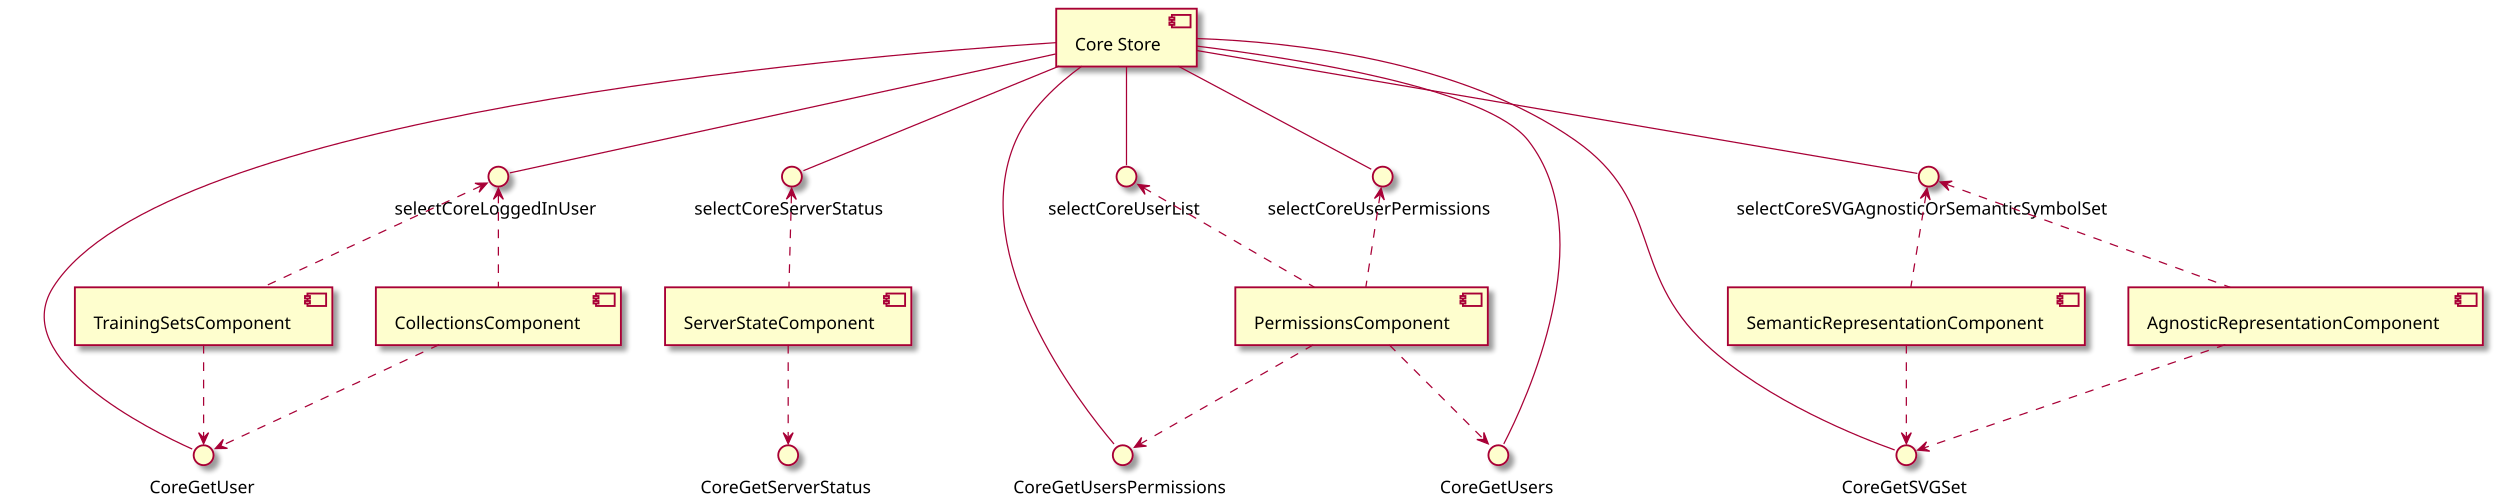
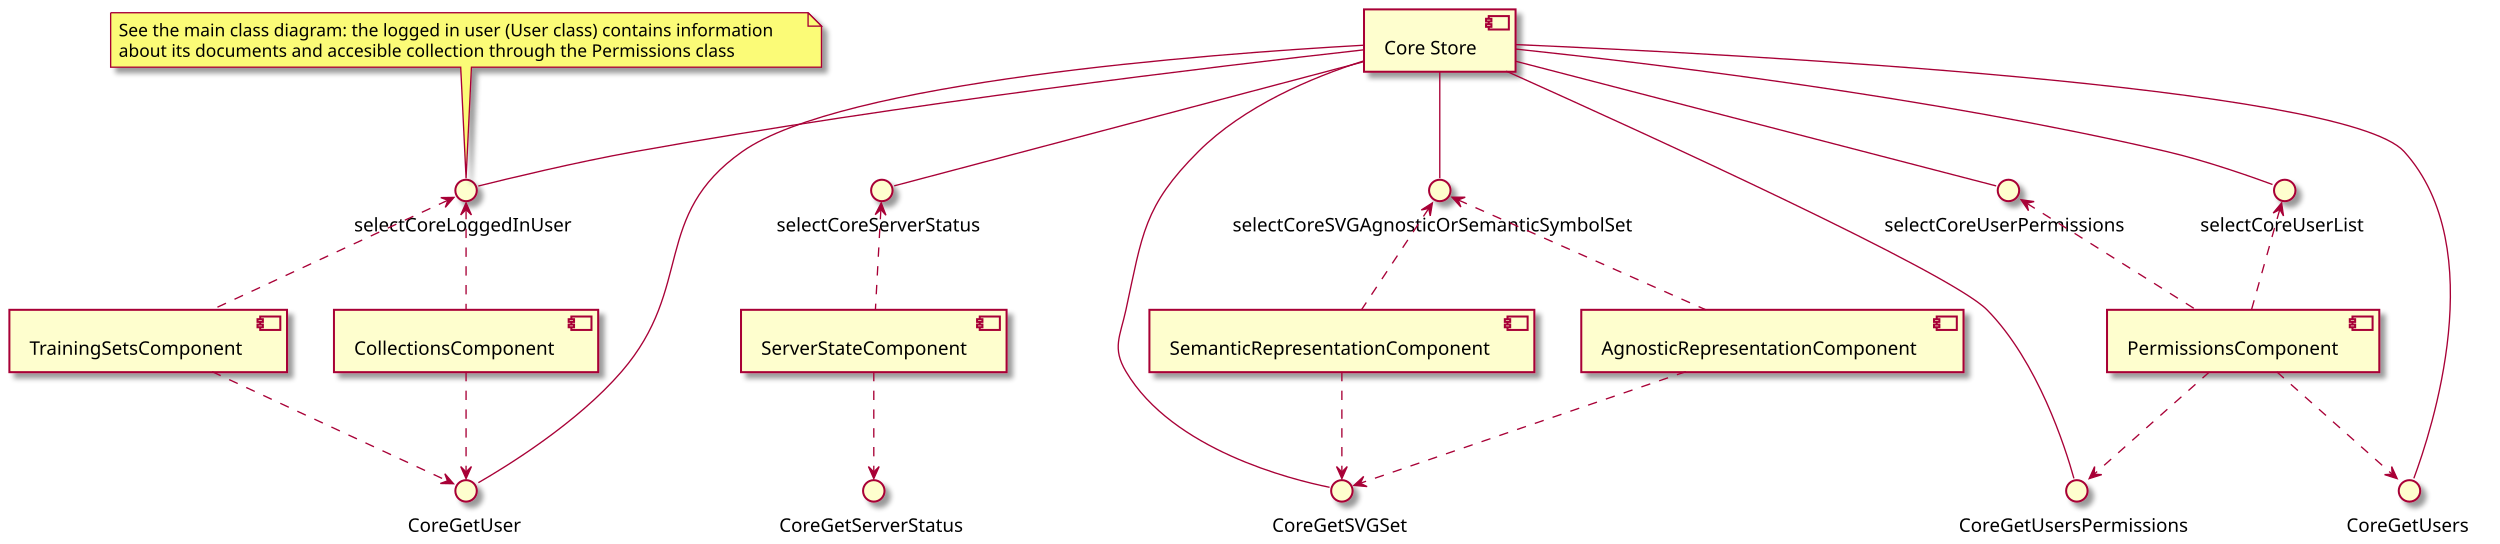
- <svg xmlns="http://www.w3.org/2000/svg" contentScriptType="application/ecmascript" contentStyleType="text/css" height="405px" preserveAspectRatio="none" style="width:2010px;height:405px;" version="1.1" viewBox="0 0 2010 405" width="2010px" zoomAndPan="magnify">
+ <svg xmlns="http://www.w3.org/2000/svg" contentScriptType="application/ecmascript" contentStyleType="text/css" height="405px" preserveAspectRatio="none" style="width:1864px;height:405px;" version="1.1" viewBox="0 0 1864 405" width="1864px" zoomAndPan="magnify">
  <defs>
-     <filter height="300%" id="f1r32qsjilbwpk" width="300%" x="-1" y="-1">
+     <filter height="300%" id="fmunazxcm90q8" width="300%" x="-1" y="-1">
      <feGaussianBlur result="blurOut" stdDeviation="2.0" />
      <feColorMatrix in="blurOut" result="blurOut2" type="matrix" values="0 0 0 0 0 0 0 0 0 0 0 0 0 0 0 0 0 0 .4 0" />
      <feOffset dx="4.0" dy="4.0" in="blurOut2" result="blurOut3" />
      <feBlend in="SourceGraphic" in2="blurOut3" mode="normal" />
    </filter>
  </defs>
  <g>
-     <rect fill="#FEFECE" filter="url(#f1r32qsjilbwpk)" height="46.488" style="stroke:#A80036;stroke-width:1.5;" width="113" x="849.2" y="7" />
-     <rect fill="#FEFECE" height="10" style="stroke:#A80036;stroke-width:1.5;" width="15" x="942.2" y="12" />
-     <rect fill="#FEFECE" height="2" style="stroke:#A80036;stroke-width:1.5;" width="4" x="940.2" y="14" />
-     <rect fill="#FEFECE" height="2" style="stroke:#A80036;stroke-width:1.5;" width="4" x="940.2" y="18" />
-     <text fill="#000000" font-family="sans-serif" font-size="14" lengthAdjust="spacingAndGlyphs" textLength="73" x="864.2" y="40.535">Core Store</text>
-     <ellipse cx="902.7" cy="366" fill="#FEFECE" filter="url(#f1r32qsjilbwpk)" rx="8" ry="8" style="stroke:#A80036;stroke-width:1.5;" />
-     <text fill="#000000" font-family="sans-serif" font-size="14" lengthAdjust="spacingAndGlyphs" textLength="176" x="814.7" y="396.535">CoreGetUsersPermissions</text>
-     <ellipse cx="1204.7" cy="366" fill="#FEFECE" filter="url(#f1r32qsjilbwpk)" rx="8" ry="8" style="stroke:#A80036;stroke-width:1.5;" />
-     <text fill="#000000" font-family="sans-serif" font-size="14" lengthAdjust="spacingAndGlyphs" textLength="94" x="1157.7" y="396.535">CoreGetUsers</text>
-     <ellipse cx="163.7" cy="366" fill="#FEFECE" filter="url(#f1r32qsjilbwpk)" rx="8" ry="8" style="stroke:#A80036;stroke-width:1.5;" />
-     <text fill="#000000" font-family="sans-serif" font-size="14" lengthAdjust="spacingAndGlyphs" textLength="87" x="120.2" y="396.535">CoreGetUser</text>
-     <ellipse cx="1532.7" cy="366" fill="#FEFECE" filter="url(#f1r32qsjilbwpk)" rx="8" ry="8" style="stroke:#A80036;stroke-width:1.5;" />
-     <text fill="#000000" font-family="sans-serif" font-size="14" lengthAdjust="spacingAndGlyphs" textLength="104" x="1480.7" y="396.535">CoreGetSVGSet</text>
-     <ellipse cx="400.7" cy="142" fill="#FEFECE" filter="url(#f1r32qsjilbwpk)" rx="8" ry="8" style="stroke:#A80036;stroke-width:1.5;" />
-     <text fill="#000000" font-family="sans-serif" font-size="14" lengthAdjust="spacingAndGlyphs" textLength="167" x="317.2" y="172.535">selectCoreLoggedInUser</text>
-     <ellipse cx="1111.7" cy="142" fill="#FEFECE" filter="url(#f1r32qsjilbwpk)" rx="8" ry="8" style="stroke:#A80036;stroke-width:1.5;" />
-     <text fill="#000000" font-family="sans-serif" font-size="14" lengthAdjust="spacingAndGlyphs" textLength="185" x="1019.2" y="172.535">selectCoreUserPermissions</text>
-     <ellipse cx="905.7" cy="142" fill="#FEFECE" filter="url(#f1r32qsjilbwpk)" rx="8" ry="8" style="stroke:#A80036;stroke-width:1.5;" />
-     <text fill="#000000" font-family="sans-serif" font-size="14" lengthAdjust="spacingAndGlyphs" textLength="126" x="842.7" y="172.535">selectCoreUserList</text>
-     <ellipse cx="636.7" cy="142" fill="#FEFECE" filter="url(#f1r32qsjilbwpk)" rx="8" ry="8" style="stroke:#A80036;stroke-width:1.5;" />
-     <text fill="#000000" font-family="sans-serif" font-size="14" lengthAdjust="spacingAndGlyphs" textLength="157" x="558.2" y="172.535">selectCoreServerStatus</text>
-     <ellipse cx="1550.7" cy="142" fill="#FEFECE" filter="url(#f1r32qsjilbwpk)" rx="8" ry="8" style="stroke:#A80036;stroke-width:1.5;" />
-     <text fill="#000000" font-family="sans-serif" font-size="14" lengthAdjust="spacingAndGlyphs" textLength="309" x="1396.2" y="172.535">selectCoreSVGAgnosticOrSemanticSymbolSet</text>
-     <rect fill="#FEFECE" filter="url(#f1r32qsjilbwpk)" height="46.488" style="stroke:#A80036;stroke-width:1.5;" width="197" x="302.2" y="231" />
-     <rect fill="#FEFECE" height="10" style="stroke:#A80036;stroke-width:1.5;" width="15" x="479.2" y="236" />
-     <rect fill="#FEFECE" height="2" style="stroke:#A80036;stroke-width:1.5;" width="4" x="477.2" y="238" />
-     <rect fill="#FEFECE" height="2" style="stroke:#A80036;stroke-width:1.5;" width="4" x="477.2" y="242" />
-     <text fill="#000000" font-family="sans-serif" font-size="14" lengthAdjust="spacingAndGlyphs" textLength="157" x="317.2" y="264.535">CollectionsComponent</text>
-     <rect fill="#FEFECE" filter="url(#f1r32qsjilbwpk)" height="46.488" style="stroke:#A80036;stroke-width:1.5;" width="207" x="60.2" y="231" />
-     <rect fill="#FEFECE" height="10" style="stroke:#A80036;stroke-width:1.5;" width="15" x="247.2" y="236" />
-     <rect fill="#FEFECE" height="2" style="stroke:#A80036;stroke-width:1.5;" width="4" x="245.2" y="238" />
-     <rect fill="#FEFECE" height="2" style="stroke:#A80036;stroke-width:1.5;" width="4" x="245.2" y="242" />
-     <text fill="#000000" font-family="sans-serif" font-size="14" lengthAdjust="spacingAndGlyphs" textLength="167" x="75.2" y="264.535">TrainingSetsComponent</text>
-     <rect fill="#FEFECE" filter="url(#f1r32qsjilbwpk)" height="46.488" style="stroke:#A80036;stroke-width:1.5;" width="203" x="993.2" y="231" />
-     <rect fill="#FEFECE" height="10" style="stroke:#A80036;stroke-width:1.5;" width="15" x="1176.2" y="236" />
-     <rect fill="#FEFECE" height="2" style="stroke:#A80036;stroke-width:1.5;" width="4" x="1174.2" y="238" />
-     <rect fill="#FEFECE" height="2" style="stroke:#A80036;stroke-width:1.5;" width="4" x="1174.2" y="242" />
-     <text fill="#000000" font-family="sans-serif" font-size="14" lengthAdjust="spacingAndGlyphs" textLength="163" x="1008.2" y="264.535">PermissionsComponent</text>
-     <rect fill="#FEFECE" filter="url(#f1r32qsjilbwpk)" height="46.488" style="stroke:#A80036;stroke-width:1.5;" width="285" x="1711.2" y="231" />
-     <rect fill="#FEFECE" height="10" style="stroke:#A80036;stroke-width:1.5;" width="15" x="1976.2" y="236" />
-     <rect fill="#FEFECE" height="2" style="stroke:#A80036;stroke-width:1.5;" width="4" x="1974.2" y="238" />
-     <rect fill="#FEFECE" height="2" style="stroke:#A80036;stroke-width:1.5;" width="4" x="1974.2" y="242" />
-     <text fill="#000000" font-family="sans-serif" font-size="14" lengthAdjust="spacingAndGlyphs" textLength="245" x="1726.2" y="264.535">AgnosticRepresentationComponent</text>
-     <rect fill="#FEFECE" filter="url(#f1r32qsjilbwpk)" height="46.488" style="stroke:#A80036;stroke-width:1.5;" width="287" x="1389.2" y="231" />
-     <rect fill="#FEFECE" height="10" style="stroke:#A80036;stroke-width:1.5;" width="15" x="1656.2" y="236" />
-     <rect fill="#FEFECE" height="2" style="stroke:#A80036;stroke-width:1.5;" width="4" x="1654.2" y="238" />
-     <rect fill="#FEFECE" height="2" style="stroke:#A80036;stroke-width:1.5;" width="4" x="1654.2" y="242" />
-     <text fill="#000000" font-family="sans-serif" font-size="14" lengthAdjust="spacingAndGlyphs" textLength="247" x="1404.2" y="264.535">SemanticRepresentationComponent</text>
-     <rect fill="#FEFECE" filter="url(#f1r32qsjilbwpk)" height="46.488" style="stroke:#A80036;stroke-width:1.5;" width="198" x="534.7" y="231" />
-     <rect fill="#FEFECE" height="10" style="stroke:#A80036;stroke-width:1.5;" width="15" x="712.7" y="236" />
-     <rect fill="#FEFECE" height="2" style="stroke:#A80036;stroke-width:1.5;" width="4" x="710.7" y="238" />
-     <rect fill="#FEFECE" height="2" style="stroke:#A80036;stroke-width:1.5;" width="4" x="710.7" y="242" />
-     <text fill="#000000" font-family="sans-serif" font-size="14" lengthAdjust="spacingAndGlyphs" textLength="158" x="549.7" y="264.535">ServerStateComponent</text>
-     <ellipse cx="633.7" cy="366" fill="#FEFECE" filter="url(#f1r32qsjilbwpk)" rx="8" ry="8" style="stroke:#A80036;stroke-width:1.5;" />
-     <text fill="#000000" font-family="sans-serif" font-size="14" lengthAdjust="spacingAndGlyphs" textLength="141" x="563.2" y="396.535">CoreGetServerStatus</text>
-     <path d="M895.66,356.98 C868.73,325.3 775.87,206.14 816.7,113 C827.59,88.18 850.1,67.55 869.76,53.19 " fill="none" id="CoreGetUsersPermissions-Core Store" style="stroke:#A80036;stroke-width:1.0;" />
-     <path d="M1209.03,356.92 C1226.57,322.96 1288.61,190.01 1228.7,113 C1196.29,71.33 1045.94,47.4 962.28,37.09 " fill="none" id="CoreGetUsers-Core Store" style="stroke:#A80036;stroke-width:1.0;" />
-     <path d="M154.55,361.05 C120.65,345.83 6,289.01 42.7,231 C130.44,92.34 671.46,45.88 849.19,34.26 " fill="none" id="CoreGetUser-Core Store" style="stroke:#A80036;stroke-width:1.0;" />
-     <path d="M1523.34,361.78 C1496.89,352.33 1420.38,322.42 1371.7,277 C1308.42,217.96 1337.53,162.75 1266.7,113 C1174.14,47.98 1038.22,33.61 962.31,30.97 " fill="none" id="CoreGetSVGSet-Core Store" style="stroke:#A80036;stroke-width:1.0;" />
-     <path d="M848.76,43.4 C730.1,69.25 462.99,127.43 409.96,138.98 " fill="none" id="Core Store-selectCoreLoggedInUser" style="stroke:#A80036;stroke-width:1.0;" />
-     <path d="M947.39,53.26 C996.77,79.63 1075.7,121.78 1102.48,136.07 " fill="none" id="Core Store-selectCoreUserPermissions" style="stroke:#A80036;stroke-width:1.0;" />
-     <path d="M905.7,53.26 C905.7,77.87 905.7,116.23 905.7,132.86 " fill="none" id="Core Store-selectCoreUserList" style="stroke:#A80036;stroke-width:1.0;" />
-     <path d="M851.59,53.13 C785.31,80.23 677.9,124.15 645.95,137.22 " fill="none" id="Core Store-selectCoreServerStatus" style="stroke:#A80036;stroke-width:1.0;" />
-     <path d="M962.38,40.67 C1106.24,65.2 1478.66,128.71 1541.6,139.45 " fill="none" id="Core Store-selectCoreSVGAgnosticOrSemanticSymbolSet" style="stroke:#A80036;stroke-width:1.0;" />
-     <path d="M353.03,277.13 C298.14,302.6 211.24,342.93 177.62,358.54 " fill="none" id="CollectionsComponent-to-CoreGetUser" style="stroke:#A80036;stroke-width:1.0;stroke-dasharray:7.0,7.0;" />
-     <polygon fill="#A80036" points="173.06,360.66,182.908,360.503,177.596,358.557,179.542,353.245,173.06,360.66" style="stroke:#A80036;stroke-width:1.0;" />
-     <path d="M163.7,277.26 C163.7,299.56 163.7,333.16 163.7,351.64 " fill="none" id="TrainingSetsComponent-to-CoreGetUser" style="stroke:#A80036;stroke-width:1.0;stroke-dasharray:7.0,7.0;" />
-     <polygon fill="#A80036" points="163.7,356.86,167.7,347.86,163.7,351.86,159.7,347.86,163.7,356.86" style="stroke:#A80036;stroke-width:1.0;" />
-     <path d="M1055.85,277.26 C1012.76,301.95 945.52,340.47 916.64,357.01 " fill="none" id="PermissionsComponent-to-CoreGetUsersPermissions" style="stroke:#A80036;stroke-width:1.0;stroke-dasharray:7.0,7.0;" />
-     <polygon fill="#A80036" points="912.03,359.66,921.828,358.661,916.37,357.176,917.854,351.718,912.03,359.66" style="stroke:#A80036;stroke-width:1.0;" />
-     <path d="M1116.96,277.26 C1139.84,300.14 1174.61,334.9 1192.74,353.04 " fill="none" id="PermissionsComponent-to-CoreGetUsers" style="stroke:#A80036;stroke-width:1.0;stroke-dasharray:7.0,7.0;" />
-     <polygon fill="#A80036" points="1196.56,356.86,1193.006,347.675,1193.017,353.332,1187.361,353.343,1196.56,356.86" style="stroke:#A80036;stroke-width:1.0;" />
-     <path d="M1789.13,277.13 C1711.88,303.6 1587.8,346.12 1546.54,360.26 " fill="none" id="AgnosticRepresentationComponent-to-CoreGetSVGSet" style="stroke:#A80036;stroke-width:1.0;stroke-dasharray:7.0,7.0;" />
-     <polygon fill="#A80036" points="1541.71,361.91,1551.522,362.761,1546.438,360.282,1548.917,355.197,1541.71,361.91" style="stroke:#A80036;stroke-width:1.0;" />
-     <path d="M1532.7,277.26 C1532.7,299.56 1532.7,333.16 1532.7,351.64 " fill="none" id="SemanticRepresentationComponent-to-CoreGetSVGSet" style="stroke:#A80036;stroke-width:1.0;stroke-dasharray:7.0,7.0;" />
-     <polygon fill="#A80036" points="1532.7,356.86,1536.7,347.86,1532.7,351.86,1528.7,347.86,1532.7,356.86" style="stroke:#A80036;stroke-width:1.0;" />
-     <path d="M633.7,277.26 C633.7,299.56 633.7,333.16 633.7,351.64 " fill="none" id="ServerStateComponent-to-CoreGetServerStatus" style="stroke:#A80036;stroke-width:1.0;stroke-dasharray:7.0,7.0;" />
-     <polygon fill="#A80036" points="633.7,356.86,637.7,347.86,633.7,351.86,629.7,347.86,633.7,356.86" style="stroke:#A80036;stroke-width:1.0;" />
-     <path d="M400.7,156.5 C400.7,175 400.7,208.47 400.7,230.71 " fill="none" id="selectCoreLoggedInUser-backto-CollectionsComponent" style="stroke:#A80036;stroke-width:1.0;stroke-dasharray:7.0,7.0;" />
-     <polygon fill="#A80036" points="400.7,151.27,396.7,160.27,400.7,156.27,404.7,160.27,400.7,151.27" style="stroke:#A80036;stroke-width:1.0;" />
-     <path d="M386.78,149.46 C353.14,165.08 266.22,205.42 211.34,230.89 " fill="none" id="selectCoreLoggedInUser-backto-TrainingSetsComponent" style="stroke:#A80036;stroke-width:1.0;stroke-dasharray:7.0,7.0;" />
-     <polygon fill="#A80036" points="391.7,147.18,381.852,147.337,387.164,149.284,385.218,154.595,391.7,147.18" style="stroke:#A80036;stroke-width:1.0;" />
-     <path d="M1109.62,156.5 C1106.76,175 1101.59,208.47 1098.15,230.71 " fill="none" id="selectCoreUserPermissions-backto-PermissionsComponent" style="stroke:#A80036;stroke-width:1.0;stroke-dasharray:7.0,7.0;" />
-     <polygon fill="#A80036" points="1110.43,151.27,1105.09,159.546,1109.659,156.21,1112.994,160.779,1110.43,151.27" style="stroke:#A80036;stroke-width:1.0;" />
-     <path d="M919.36,150.95 C947.81,167.51 1014.28,206.19 1056.72,230.89 " fill="none" id="selectCoreUserList-backto-PermissionsComponent" style="stroke:#A80036;stroke-width:1.0;stroke-dasharray:7.0,7.0;" />
-     <polygon fill="#A80036" points="914.82,148.31,920.582,156.298,919.14,150.828,924.61,149.386,914.82,148.31" style="stroke:#A80036;stroke-width:1.0;" />
-     <path d="M636.34,156.5 C635.83,175 634.92,208.47 634.31,230.71 " fill="none" id="selectCoreServerStatus-backto-ServerStateComponent" style="stroke:#A80036;stroke-width:1.0;stroke-dasharray:7.0,7.0;" />
-     <polygon fill="#A80036" points="636.48,151.27,632.25,160.164,636.351,156.268,640.247,160.37,636.48,151.27" style="stroke:#A80036;stroke-width:1.0;" />
-     <path d="M1564.67,148.07 C1604.56,162.55 1720.76,204.74 1793.1,231 " fill="none" id="selectCoreSVGAgnosticOrSemanticSymbolSet-backto-AgnosticRepresentationComponent" style="stroke:#A80036;stroke-width:1.0;stroke-dasharray:7.0,7.0;" />
-     <polygon fill="#A80036" points="1559.77,146.29,1566.854,153.132,1564.467,148.003,1569.596,145.616,1559.77,146.29" style="stroke:#A80036;stroke-width:1.0;" />
-     <path d="M1548.49,156.5 C1545.47,175 1539.99,208.47 1536.35,230.71 " fill="none" id="selectCoreSVGAgnosticOrSemanticSymbolSet-backto-SemanticRepresentationComponent" style="stroke:#A80036;stroke-width:1.0;stroke-dasharray:7.0,7.0;" />
-     <polygon fill="#A80036" points="1549.35,151.27,1543.96,159.513,1548.549,156.205,1551.856,160.795,1549.35,151.27" style="stroke:#A80036;stroke-width:1.0;" />
+     <rect fill="#FEFECE" filter="url(#fmunazxcm90q8)" height="46.488" style="stroke:#A80036;stroke-width:1.5;" width="113" x="1017" y="7" />
+     <rect fill="#FEFECE" height="10" style="stroke:#A80036;stroke-width:1.5;" width="15" x="1110" y="12" />
+     <rect fill="#FEFECE" height="2" style="stroke:#A80036;stroke-width:1.5;" width="4" x="1108" y="14" />
+     <rect fill="#FEFECE" height="2" style="stroke:#A80036;stroke-width:1.5;" width="4" x="1108" y="18" />
+     <text fill="#000000" font-family="sans-serif" font-size="14" lengthAdjust="spacing" textLength="73" x="1032" y="40.535">Core Store</text>
+     <ellipse cx="1548.5" cy="366" fill="#FEFECE" filter="url(#fmunazxcm90q8)" rx="8" ry="8" style="stroke:#A80036;stroke-width:1.5;" />
+     <text fill="#000000" font-family="sans-serif" font-size="14" lengthAdjust="spacing" textLength="176" x="1460.5" y="396.535">CoreGetUsersPermissions</text>
+     <ellipse cx="1796.5" cy="366" fill="#FEFECE" filter="url(#fmunazxcm90q8)" rx="8" ry="8" style="stroke:#A80036;stroke-width:1.5;" />
+     <text fill="#000000" font-family="sans-serif" font-size="14" lengthAdjust="spacing" textLength="94" x="1749.5" y="396.535">CoreGetUsers</text>
+     <ellipse cx="347.5" cy="366" fill="#FEFECE" filter="url(#fmunazxcm90q8)" rx="8" ry="8" style="stroke:#A80036;stroke-width:1.5;" />
+     <text fill="#000000" font-family="sans-serif" font-size="14" lengthAdjust="spacing" textLength="87" x="304" y="396.535">CoreGetUser</text>
+     <ellipse cx="1000.5" cy="366" fill="#FEFECE" filter="url(#fmunazxcm90q8)" rx="8" ry="8" style="stroke:#A80036;stroke-width:1.5;" />
+     <text fill="#000000" font-family="sans-serif" font-size="14" lengthAdjust="spacing" textLength="104" x="948.5" y="396.535">CoreGetSVGSet</text>
+     <ellipse cx="347.5" cy="142" fill="#FEFECE" filter="url(#fmunazxcm90q8)" rx="8" ry="8" style="stroke:#A80036;stroke-width:1.5;" />
+     <text fill="#000000" font-family="sans-serif" font-size="14" lengthAdjust="spacing" textLength="167" x="264" y="172.535">selectCoreLoggedInUser</text>
+     <path d="M82.5,9.5 L82.5,50.121 A0,0 0 0 0 82.5,50.121 L343.5,50.121 L347.5,132.96 L351.5,50.121 L612.5,50.121 A0,0 0 0 0 612.5,50.121 L612.5,19.5 L602.5,9.5 L82.5,9.5 A0,0 0 0 0 82.5,9.5 " fill="#FBFB77" filter="url(#fmunazxcm90q8)" style="stroke:#A80036;stroke-width:1.0;" />
+     <path d="M602.5,9.5 L602.5,19.5 L612.5,19.5 L602.5,9.5 " fill="#FBFB77" style="stroke:#A80036;stroke-width:1.0;" />
+     <text fill="#000000" font-family="sans-serif" font-size="13" lengthAdjust="spacing" textLength="505" x="88.5" y="27.068">See the main class diagram: the logged in user (User class) contains information</text>
+     <text fill="#000000" font-family="sans-serif" font-size="13" lengthAdjust="spacing" textLength="479" x="88.5" y="42.379">about its documents and accesible collection through the Permissions class</text>
+     <ellipse cx="1497.5" cy="142" fill="#FEFECE" filter="url(#fmunazxcm90q8)" rx="8" ry="8" style="stroke:#A80036;stroke-width:1.5;" />
+     <text fill="#000000" font-family="sans-serif" font-size="14" lengthAdjust="spacing" textLength="185" x="1405" y="172.535">selectCoreUserPermissions</text>
+     <ellipse cx="1703.5" cy="142" fill="#FEFECE" filter="url(#fmunazxcm90q8)" rx="8" ry="8" style="stroke:#A80036;stroke-width:1.5;" />
+     <text fill="#000000" font-family="sans-serif" font-size="14" lengthAdjust="spacing" textLength="126" x="1640.5" y="172.535">selectCoreUserList</text>
+     <ellipse cx="657.5" cy="142" fill="#FEFECE" filter="url(#fmunazxcm90q8)" rx="8" ry="8" style="stroke:#A80036;stroke-width:1.5;" />
+     <text fill="#000000" font-family="sans-serif" font-size="14" lengthAdjust="spacing" textLength="157" x="579" y="172.535">selectCoreServerStatus</text>
+     <ellipse cx="1073.5" cy="142" fill="#FEFECE" filter="url(#fmunazxcm90q8)" rx="8" ry="8" style="stroke:#A80036;stroke-width:1.5;" />
+     <text fill="#000000" font-family="sans-serif" font-size="14" lengthAdjust="spacing" textLength="309" x="919" y="172.535">selectCoreSVGAgnosticOrSemanticSymbolSet</text>
+     <rect fill="#FEFECE" filter="url(#fmunazxcm90q8)" height="46.488" style="stroke:#A80036;stroke-width:1.5;" width="197" x="249" y="231" />
+     <rect fill="#FEFECE" height="10" style="stroke:#A80036;stroke-width:1.5;" width="15" x="426" y="236" />
+     <rect fill="#FEFECE" height="2" style="stroke:#A80036;stroke-width:1.5;" width="4" x="424" y="238" />
+     <rect fill="#FEFECE" height="2" style="stroke:#A80036;stroke-width:1.5;" width="4" x="424" y="242" />
+     <text fill="#000000" font-family="sans-serif" font-size="14" lengthAdjust="spacing" textLength="157" x="264" y="264.535">CollectionsComponent</text>
+     <rect fill="#FEFECE" filter="url(#fmunazxcm90q8)" height="46.488" style="stroke:#A80036;stroke-width:1.5;" width="207" x="7" y="231" />
+     <rect fill="#FEFECE" height="10" style="stroke:#A80036;stroke-width:1.5;" width="15" x="194" y="236" />
+     <rect fill="#FEFECE" height="2" style="stroke:#A80036;stroke-width:1.5;" width="4" x="192" y="238" />
+     <rect fill="#FEFECE" height="2" style="stroke:#A80036;stroke-width:1.5;" width="4" x="192" y="242" />
+     <text fill="#000000" font-family="sans-serif" font-size="14" lengthAdjust="spacing" textLength="167" x="22" y="264.535">TrainingSetsComponent</text>
+     <rect fill="#FEFECE" filter="url(#fmunazxcm90q8)" height="46.488" style="stroke:#A80036;stroke-width:1.5;" width="203" x="1571" y="231" />
+     <rect fill="#FEFECE" height="10" style="stroke:#A80036;stroke-width:1.5;" width="15" x="1754" y="236" />
+     <rect fill="#FEFECE" height="2" style="stroke:#A80036;stroke-width:1.5;" width="4" x="1752" y="238" />
+     <rect fill="#FEFECE" height="2" style="stroke:#A80036;stroke-width:1.5;" width="4" x="1752" y="242" />
+     <text fill="#000000" font-family="sans-serif" font-size="14" lengthAdjust="spacing" textLength="163" x="1586" y="264.535">PermissionsComponent</text>
+     <rect fill="#FEFECE" filter="url(#fmunazxcm90q8)" height="46.488" style="stroke:#A80036;stroke-width:1.5;" width="285" x="1179" y="231" />
+     <rect fill="#FEFECE" height="10" style="stroke:#A80036;stroke-width:1.5;" width="15" x="1444" y="236" />
+     <rect fill="#FEFECE" height="2" style="stroke:#A80036;stroke-width:1.5;" width="4" x="1442" y="238" />
+     <rect fill="#FEFECE" height="2" style="stroke:#A80036;stroke-width:1.5;" width="4" x="1442" y="242" />
+     <text fill="#000000" font-family="sans-serif" font-size="14" lengthAdjust="spacing" textLength="245" x="1194" y="264.535">AgnosticRepresentationComponent</text>
+     <rect fill="#FEFECE" filter="url(#fmunazxcm90q8)" height="46.488" style="stroke:#A80036;stroke-width:1.5;" width="287" x="857" y="231" />
+     <rect fill="#FEFECE" height="10" style="stroke:#A80036;stroke-width:1.5;" width="15" x="1124" y="236" />
+     <rect fill="#FEFECE" height="2" style="stroke:#A80036;stroke-width:1.5;" width="4" x="1122" y="238" />
+     <rect fill="#FEFECE" height="2" style="stroke:#A80036;stroke-width:1.5;" width="4" x="1122" y="242" />
+     <text fill="#000000" font-family="sans-serif" font-size="14" lengthAdjust="spacing" textLength="247" x="872" y="264.535">SemanticRepresentationComponent</text>
+     <rect fill="#FEFECE" filter="url(#fmunazxcm90q8)" height="46.488" style="stroke:#A80036;stroke-width:1.5;" width="198" x="552.5" y="231" />
+     <rect fill="#FEFECE" height="10" style="stroke:#A80036;stroke-width:1.5;" width="15" x="730.5" y="236" />
+     <rect fill="#FEFECE" height="2" style="stroke:#A80036;stroke-width:1.5;" width="4" x="728.5" y="238" />
+     <rect fill="#FEFECE" height="2" style="stroke:#A80036;stroke-width:1.5;" width="4" x="728.5" y="242" />
+     <text fill="#000000" font-family="sans-serif" font-size="14" lengthAdjust="spacing" textLength="158" x="567.5" y="264.535">ServerStateComponent</text>
+     <ellipse cx="651.5" cy="366" fill="#FEFECE" filter="url(#fmunazxcm90q8)" rx="8" ry="8" style="stroke:#A80036;stroke-width:1.5;" />
+     <text fill="#000000" font-family="sans-serif" font-size="14" lengthAdjust="spacing" textLength="141" x="581" y="396.535">CoreGetServerStatus</text>
+     <path d="M1546.32,356.7 C1539.98,333.91 1519.49,269.52 1481.5,231 C1454.12,203.23 1225.59,99.02 1123.01,53.04 " fill="none" id="CoreGetUsersPermissions-Core Store" style="stroke:#A80036;stroke-width:1.0;" />
+     <path d="M1799.76,356.65 C1812.84,321.62 1857.75,184.96 1792.5,113 C1748.17,64.11 1292.21,40.23 1130.22,33.25 " fill="none" id="CoreGetUsers-Core Store" style="stroke:#A80036;stroke-width:1.0;" />
+     <path d="M356.67,359.89 C377.73,347.78 430.31,315.47 463.5,277 C517.81,214.05 485.48,160.81 553.5,113 C627.52,60.97 898.11,40.37 1016.92,33.71 " fill="none" id="CoreGetUser-Core Store" style="stroke:#A80036;stroke-width:1.0;" />
+     <path d="M991.33,363.33 C962.58,357.53 874.11,335.36 839.5,277 C829.07,259.42 835.15,250.98 839.5,231 C851.78,174.65 852.68,153.75 893.5,113 C927.4,79.16 977.81,57.85 1016.66,45.46 " fill="none" id="CoreGetSVGSet-Core Store" style="stroke:#A80036;stroke-width:1.0;" />
+     <path d="M1016.59,37.19 C909.73,49.15 671.94,77.45 473.5,113 C429.38,120.9 377.3,133.55 356.62,138.7 " fill="none" id="Core Store-selectCoreLoggedInUser" style="stroke:#A80036;stroke-width:1.0;" />
+     <path d="M1130.24,45.72 C1232.69,72.3 1442.22,126.66 1488.37,138.63 " fill="none" id="Core Store-selectCoreUserPermissions" style="stroke:#A80036;stroke-width:1.0;" />
+     <path d="M1130.24,36.6 C1229.51,47.06 1440.8,72.26 1615.5,113 C1644.85,119.85 1678.55,131.74 1694.38,137.57 " fill="none" id="Core Store-selectCoreUserList" style="stroke:#A80036;stroke-width:1.0;" />
+     <path d="M1016.96,45.95 C916.33,72.56 712.38,126.49 666.71,138.56 " fill="none" id="Core Store-selectCoreServerStatus" style="stroke:#A80036;stroke-width:1.0;" />
+     <path d="M1073.5,53.26 C1073.5,77.87 1073.5,116.23 1073.5,132.86 " fill="none" id="Core Store-selectCoreSVGAgnosticOrSemanticSymbolSet" style="stroke:#A80036;stroke-width:1.0;" />
+     <path d="M347.5,277.26 C347.5,299.56 347.5,333.16 347.5,351.64 " fill="none" id="CollectionsComponent-to-CoreGetUser" style="stroke:#A80036;stroke-width:1.0;stroke-dasharray:7.0,7.0;" />
+     <polygon fill="#A80036" points="347.5,356.86,351.5,347.86,347.5,351.86,343.5,347.86,347.5,356.86" style="stroke:#A80036;stroke-width:1.0;" />
+     <path d="M158.18,277.13 C213.06,302.6 299.96,342.93 333.58,358.54 " fill="none" id="TrainingSetsComponent-to-CoreGetUser" style="stroke:#A80036;stroke-width:1.0;stroke-dasharray:7.0,7.0;" />
+     <polygon fill="#A80036" points="338.14,360.66,331.677,353.228,333.609,358.545,328.293,360.477,338.14,360.66" style="stroke:#A80036;stroke-width:1.0;" />
+     <path d="M1647.41,277.26 C1621.4,300.33 1581.77,335.49 1561.47,353.49 " fill="none" id="PermissionsComponent-to-CoreGetUsersPermissions" style="stroke:#A80036;stroke-width:1.0;stroke-dasharray:7.0,7.0;" />
+     <polygon fill="#A80036" points="1557.68,356.86,1567.07,353.888,1561.423,353.545,1561.766,347.899,1557.68,356.86" style="stroke:#A80036;stroke-width:1.0;" />
+     <path d="M1697.59,277.26 C1723.6,300.33 1763.23,335.49 1783.53,353.49 " fill="none" id="PermissionsComponent-to-CoreGetUsers" style="stroke:#A80036;stroke-width:1.0;stroke-dasharray:7.0,7.0;" />
+     <polygon fill="#A80036" points="1787.32,356.86,1783.234,347.899,1783.577,353.545,1777.93,353.888,1787.32,356.86" style="stroke:#A80036;stroke-width:1.0;" />
+     <path d="M1256.93,277.13 C1179.68,303.6 1055.59,346.12 1014.34,360.26 " fill="none" id="AgnosticRepresentationComponent-to-CoreGetSVGSet" style="stroke:#A80036;stroke-width:1.0;stroke-dasharray:7.0,7.0;" />
+     <polygon fill="#A80036" points="1009.51,361.91,1019.32,362.788,1014.242,360.295,1016.735,355.217,1009.51,361.91" style="stroke:#A80036;stroke-width:1.0;" />
+     <path d="M1000.5,277.26 C1000.5,299.56 1000.5,333.16 1000.5,351.64 " fill="none" id="SemanticRepresentationComponent-to-CoreGetSVGSet" style="stroke:#A80036;stroke-width:1.0;stroke-dasharray:7.0,7.0;" />
+     <polygon fill="#A80036" points="1000.5,356.86,1004.5,347.86,1000.5,351.86,996.5,347.86,1000.5,356.86" style="stroke:#A80036;stroke-width:1.0;" />
+     <path d="M651.5,277.26 C651.5,299.56 651.5,333.16 651.5,351.64 " fill="none" id="ServerStateComponent-to-CoreGetServerStatus" style="stroke:#A80036;stroke-width:1.0;stroke-dasharray:7.0,7.0;" />
+     <polygon fill="#A80036" points="651.5,356.86,655.5,347.86,651.5,351.86,647.5,347.86,651.5,356.86" style="stroke:#A80036;stroke-width:1.0;" />
+     <path d="M347.5,156.5 C347.5,175 347.5,208.47 347.5,230.71 " fill="none" id="selectCoreLoggedInUser-backto-CollectionsComponent" style="stroke:#A80036;stroke-width:1.0;stroke-dasharray:7.0,7.0;" />
+     <polygon fill="#A80036" points="347.5,151.27,343.5,160.27,347.5,156.27,351.5,160.27,347.5,151.27" style="stroke:#A80036;stroke-width:1.0;" />
+     <path d="M333.57,149.46 C299.94,165.08 213.01,205.42 158.14,230.89 " fill="none" id="selectCoreLoggedInUser-backto-TrainingSetsComponent" style="stroke:#A80036;stroke-width:1.0;stroke-dasharray:7.0,7.0;" />
+     <polygon fill="#A80036" points="338.5,147.18,328.652,147.337,333.964,149.284,332.018,154.595,338.5,147.18" style="stroke:#A80036;stroke-width:1.0;" />
+     <path d="M1511.23,151.63 C1538.1,168.52 1598.39,206.42 1637.17,230.79 " fill="none" id="selectCoreUserPermissions-backto-PermissionsComponent" style="stroke:#A80036;stroke-width:1.0;stroke-dasharray:7.0,7.0;" />
+     <polygon fill="#A80036" points="1506.91,148.91,1512.415,157.077,1511.148,151.564,1516.661,150.297,1506.91,148.91" style="stroke:#A80036;stroke-width:1.0;" />
+     <path d="M1699.7,156.5 C1694.48,175 1685.05,208.47 1678.78,230.71 " fill="none" id="selectCoreUserList-backto-PermissionsComponent" style="stroke:#A80036;stroke-width:1.0;stroke-dasharray:7.0,7.0;" />
+     <polygon fill="#A80036" points="1701.17,151.27,1694.878,158.847,1699.813,156.082,1702.578,161.018,1701.17,151.27" style="stroke:#A80036;stroke-width:1.0;" />
+     <path d="M656.76,156.5 C655.75,175 653.93,208.47 652.72,230.71 " fill="none" id="selectCoreServerStatus-backto-ServerStateComponent" style="stroke:#A80036;stroke-width:1.0;stroke-dasharray:7.0,7.0;" />
+     <polygon fill="#A80036" points="657.05,151.27,652.567,160.039,656.778,156.263,660.555,160.474,657.05,151.27" style="stroke:#A80036;stroke-width:1.0;" />
+     <path d="M1087.3,149.12 C1121.94,164.48 1213.88,205.26 1271.72,230.92 " fill="none" id="selectCoreSVGAgnosticOrSemanticSymbolSet-backto-AgnosticRepresentationComponent" style="stroke:#A80036;stroke-width:1.0;stroke-dasharray:7.0,7.0;" />
+     <polygon fill="#A80036" points="1082.62,147.05,1089.224,154.357,1087.19,149.078,1092.469,147.044,1082.62,147.05" style="stroke:#A80036;stroke-width:1.0;" />
+     <path d="M1065.17,155.56 C1053.03,173.84 1030.31,208.08 1015.29,230.71 " fill="none" id="selectCoreSVGAgnosticOrSemanticSymbolSet-backto-SemanticRepresentationComponent" style="stroke:#A80036;stroke-width:1.0;stroke-dasharray:7.0,7.0;" />
+     <polygon fill="#A80036" points="1068.01,151.27,1059.71,156.573,1065.253,155.441,1066.384,160.984,1068.01,151.27" style="stroke:#A80036;stroke-width:1.0;" />
  </g>
</svg>
